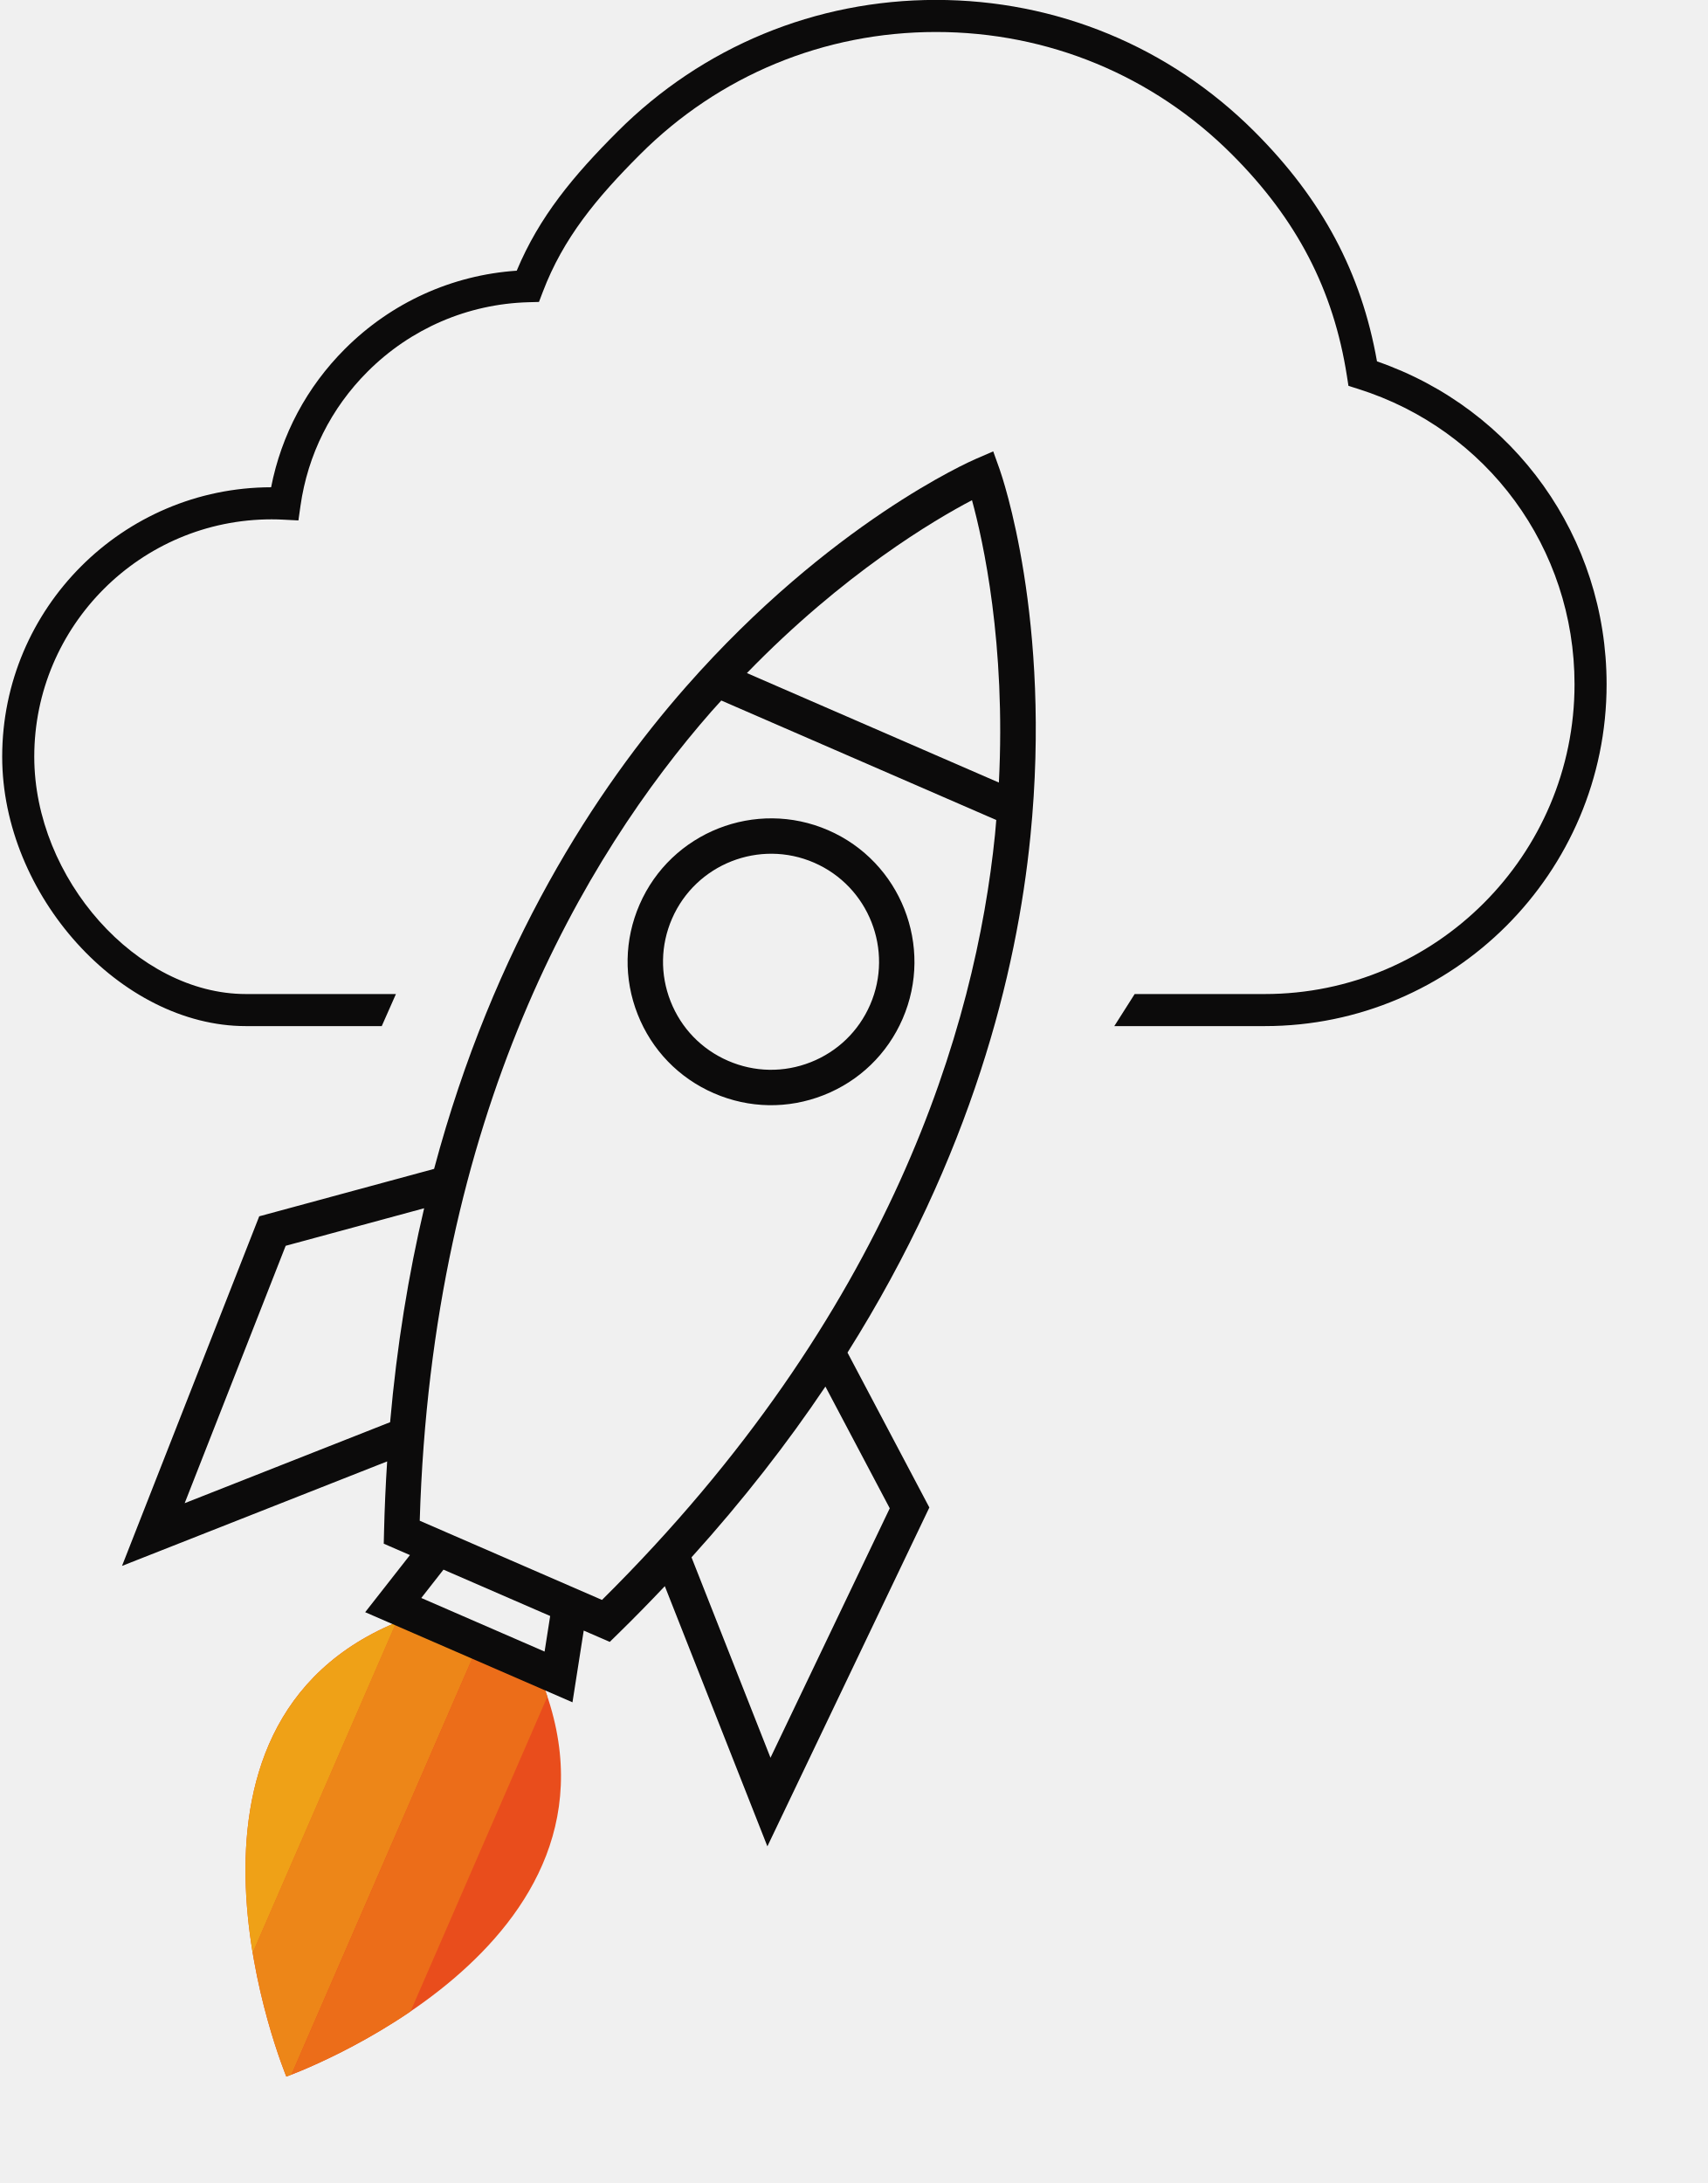
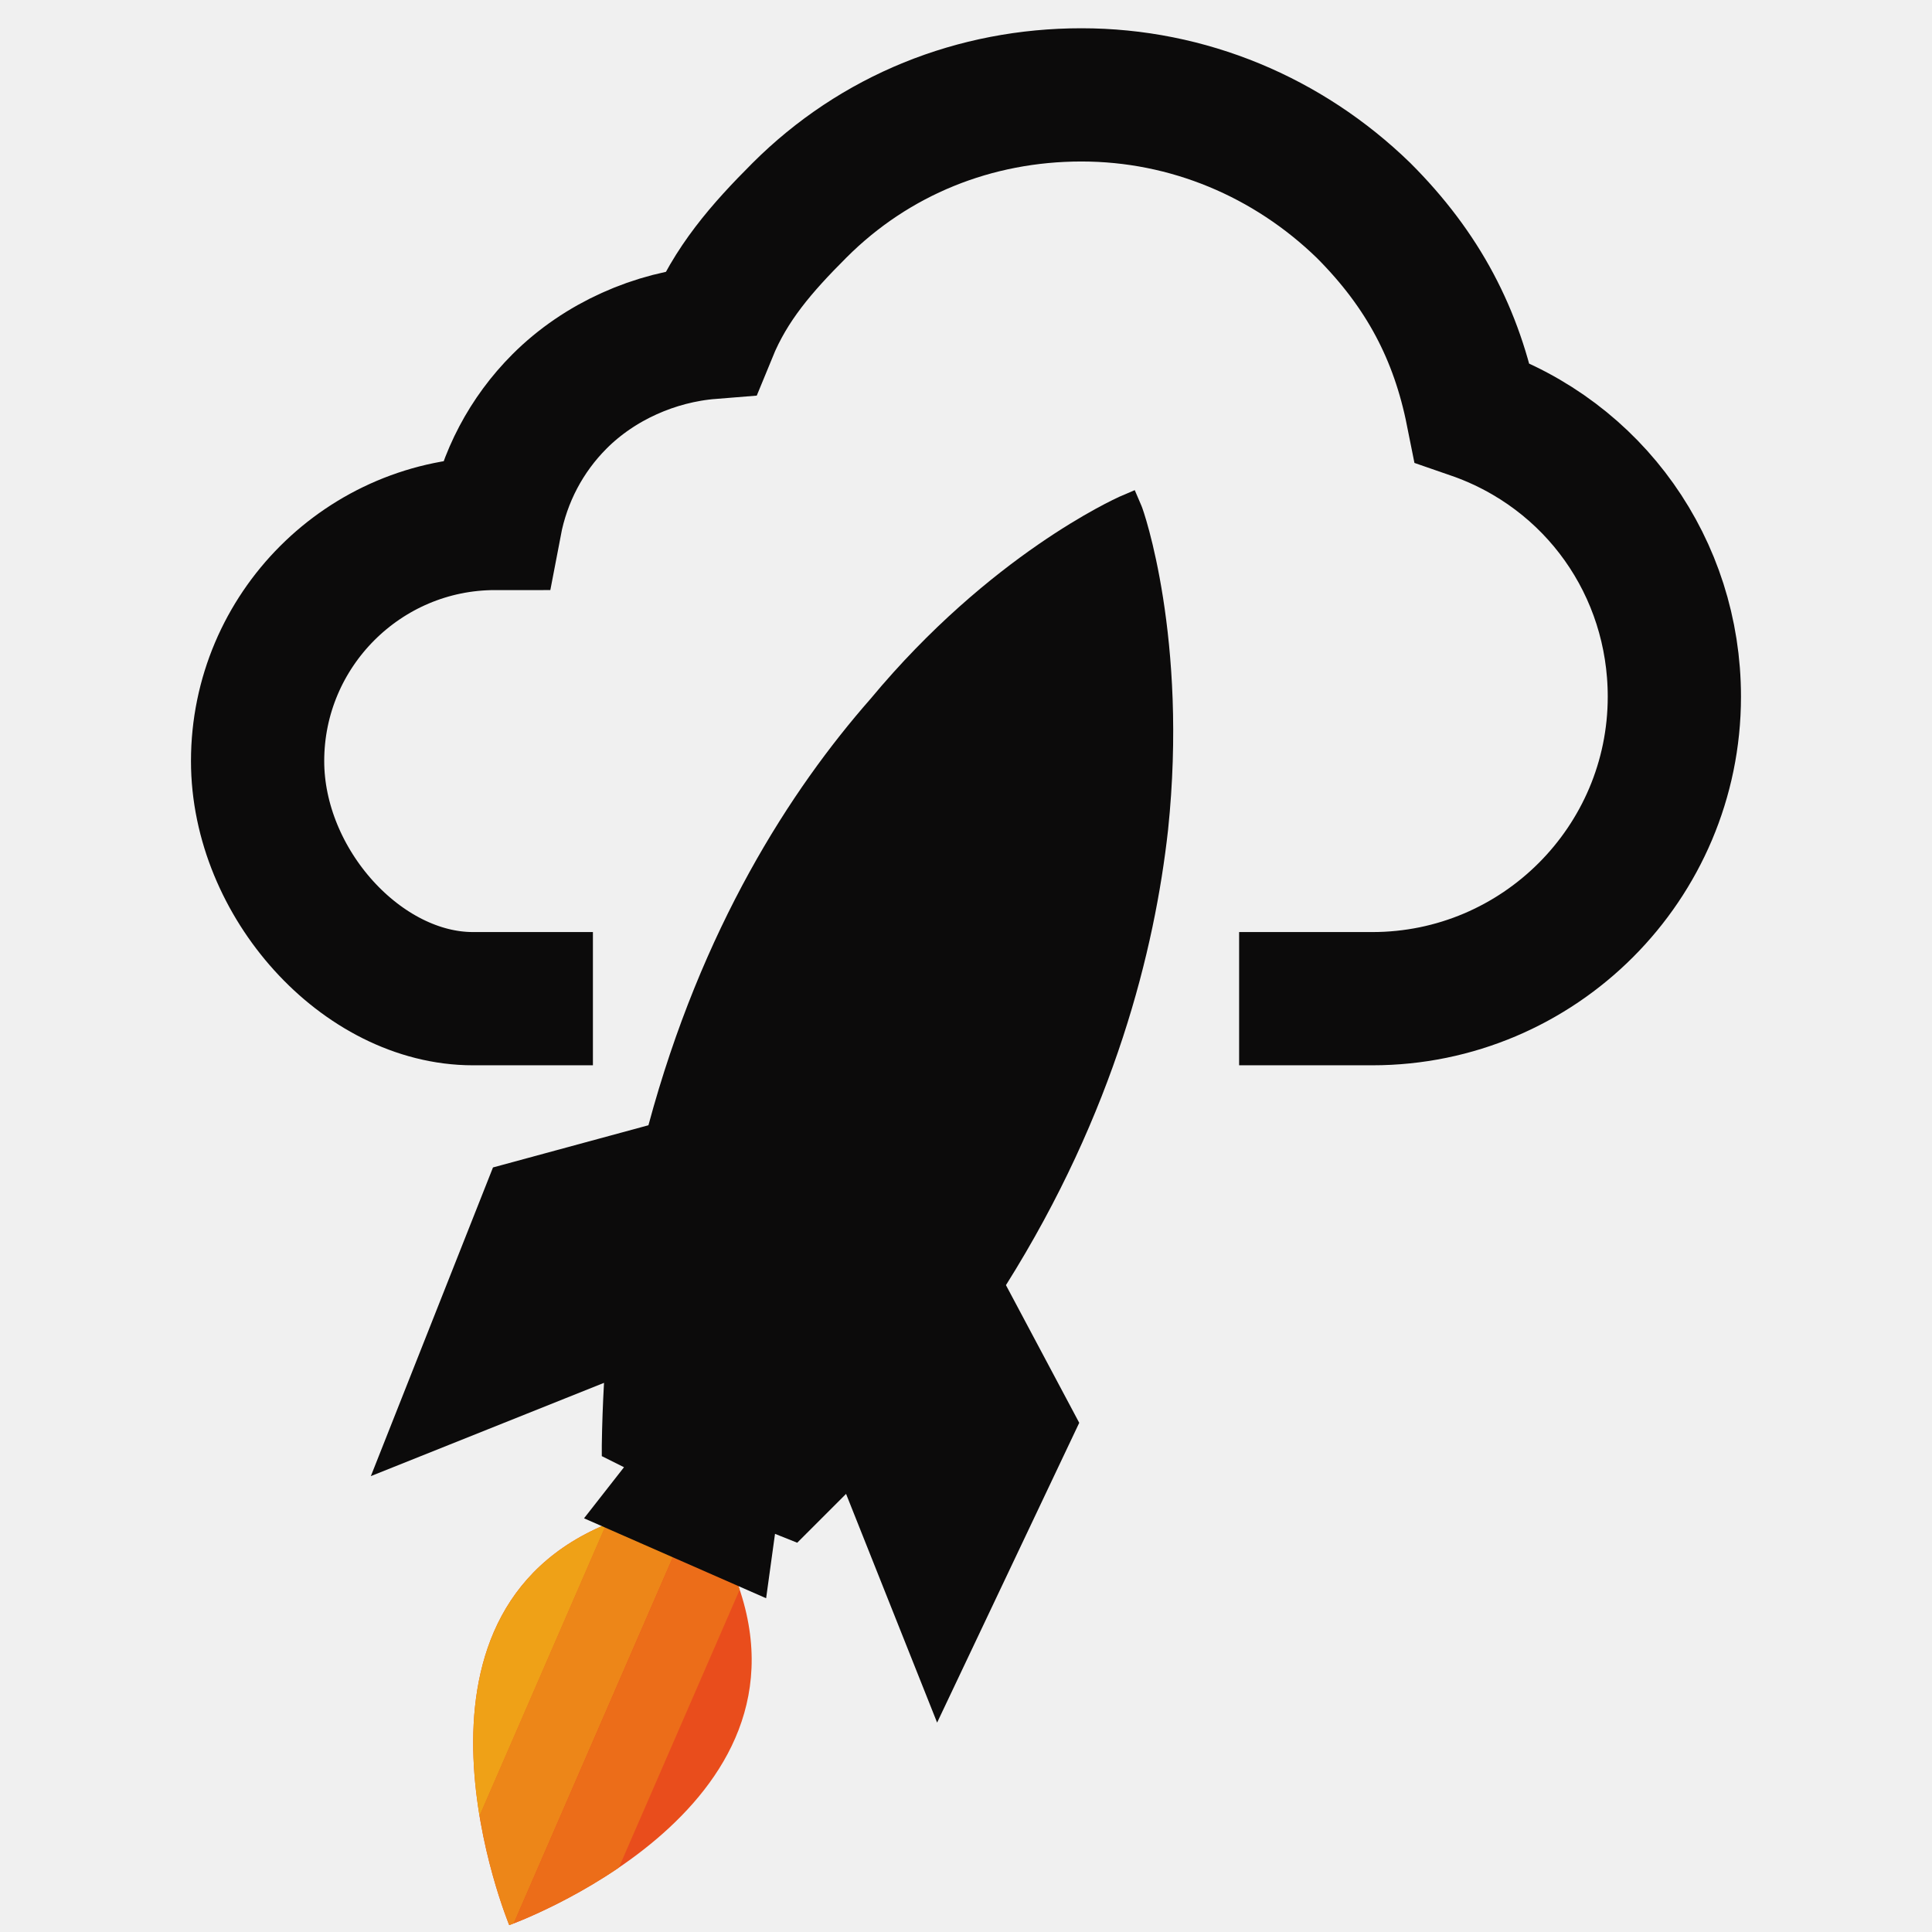
- <svg xmlns="http://www.w3.org/2000/svg" height="115.7" width="90.5">
+ <svg xmlns="http://www.w3.org/2000/svg" height="116" width="116">
+   <style>
+     .rocket {
+       fill: #0c0b0b;
+     }
+ 
+     .cloud {
+       stroke: #0c0b0b;
+       fill: transparent;
+       stroke-width: 60px;
+       stroke-alignment: inner;
+     }
+   </style>
  <defs>
-     <clipPath id="a">
-       <path d="M0 916.676V0h1700.79v916.676z" />
-     </clipPath>
-     <clipPath id="b">
+     <clipPath id="fire">
      <path d="M200.141 231.18C96.106 190.168 154.32 49.8 154.32 49.8s143.301 51.247 101.555 157.161l-55.734 24.219" />
    </clipPath>
-     <clipPath id="c">
-       <path d="M0 916.676V0h1700.79v916.676z" />
+     <mask id="window">
+       <rect x="0" y="0" width="600" height="600" fill="white" />
+       <circle cx="346" cy="493" r="40" transform="matrix(.13333 0 0 -.13333 10 122.227)" />
+     </mask>
+     <clipPath id="rocket">
+       <path transform="matrix(.13333 0 0 -.13333 10 122.227)" d="M429 693c-2-1-58-26-112-91-36-41-76-103-100-192l-70-19-55-139 105 42a683 683 0 0 1-1-28l0-5 10-5-18-23 82-36 4 29 10-4 3 3c6 6 13 13 19 19l41-103 64 135-33 62c49 78 67 151 73 205 9 86-11 144-12 146l-3 7-7-3" />
    </clipPath>
  </defs>
-   <g clip-path="url(#a)" transform="matrix(.13333 0 0 -.13333 -5.4 116.7)">
-     <path class="cloud" d="M192.25 467.383h-54.031c-49.782 0-96.848 52.047-96.848 107.097 0 58.989 47.934 106.993 106.899 107.098 4.089 20.899 14.164 39.809 29.335 54.985 18.411 18.414 42.524 29.363 68.297 31.105 8.993 21.535 22.582 37.793 40.059 55.27 33.766 33.769 78.73 52.367 126.613 52.367 47.887 0 92.852-18.598 126.621-52.367 26.895-26.895 42.426-56.004 48.672-91.317 54.762-18.953 91.27-70.043 91.27-128.359 0-74.922-60.957-135.879-135.883-135.879h-59.809l8.098 12.746h51.711c67.898 0 123.137 55.238 123.137 123.133 0 54.039-34.598 101.23-86.094 117.437l-3.774 1.188-.609 3.91c-5.344 34.262-19.875 62.266-45.734 88.125-31.364 31.363-73.129 48.633-117.606 48.633-44.472 0-86.242-17.27-117.597-48.633-17.356-17.352-30.582-33.297-38.711-54.688l-1.52-3.988-4.258-.117c-24.086-.684-46.765-10.481-63.867-27.578-14.558-14.559-23.785-33.016-26.68-53.383l-.82-5.777-5.824.304c-1.621.09-3.238.133-4.828.133-52.024 0-94.348-42.324-94.348-94.348 0-48.496 40.867-94.351 84.098-94.351h59.668l-5.637-12.746" fill="#0c0b0b" />
-     <path class="fire" d="M200.141 231.18C96.106 190.168 154.32 49.8 154.32 49.8s143.301 51.247 101.555 157.161l-55.734 24.219" fill="#e94d1c" />
+   <g transform="matrix(.13333 0 0 -.13333 10 122.227)">
+     <path class="cloud" d="M192 467h-54c-50 0-97 52-97 107 0 59 48 107 107 107 4 21 14 40 29 55 18 18 43 29 68 31 9 22 23 38 40 55 34 34 79 52 127 52 48 0 93-19 127-52 27-27 42-56 49-91 55-19 91-70 91-128 0-75-61-136-136-136h-60" />
  </g>
-   <g class="fire" clip-path="url(#b)" transform="matrix(.13333 0 0 -.13333 -5.4 116.7)">
+   <g clip-path="url(#fire)" transform="matrix(.13333 0 0 -.13333 10 122.227)">
+     <path d="M200.141 231.18C96.106 190.168 154.32 49.8 154.32 49.8s143.301 51.247 101.555 157.161l-55.734 24.219" fill="#e94d1c" />
    <path d="M154.32 49.8s-8.722 21.028-13.379 49.188l57.067 131.325c.699.292 1.418.582 2.133.867l29.172-12.676L156.34 50.566c-1.309-.511-2.02-.765-2.02-.765" fill="#ed8618" />
    <path d="M156.34 50.566l72.973 167.938 26.562-11.543a122.85 122.85 0 0 0 2.219-6.09L203.699 75.703c-21.062-14.355-41.082-22.691-47.359-25.137" fill="#ec6d19" />
    <path d="M168.699 246.719L92.992 72.496l30.653-13.32 75.707 174.222-30.653 13.321" fill="#efa117" />
  </g>
-   <g clip-path="url(#c)" fill="#0c0b0b" transform="matrix(.13333 0 0 -.13333 -5.4 116.7)">
-     <path class="rocket" d="M437.566 564.195l-100.16 43.52c38.477 39.668 74.602 60.933 89.469 68.719 4.438-16.184 13.492-57.071 10.691-112.239zM279.801 239.281l-72.453 31.481C212.195 432.707 272.93 535 323.297 592.461c1.308 1.496 2.609 2.898 3.922 4.348l109.308-47.504c-.172-1.942-.304-3.852-.507-5.821-7.707-75.996-41.137-190.16-156.219-304.203zm114.383 36.422l-47.403-99.152-31.398 79.66c20.613 22.82 38.234 45.547 53.226 67.883zM256.98 218.75l-49.015 21.305 8.82 11.265 42.414-18.429zm-143.07 58.988l40.149 102.313 55.039 14.922c-6.168-26.133-10.832-54.457-13.524-85.043zm314.52 415.125c-2.34-1.011-58-25.511-115.207-90.547-35.723-40.605-76.453-102.914-100.164-191.691l-69.512-18.852-54.54-138.972 105.391 41.543a683.195 683.195 0 0 1-1.238-27.981l-.113-4.73 10.41-4.524-17.793-22.707 82.402-35.812 4.469 28.508 10.348-4.5 3.383 3.308c6.425 6.278 12.558 12.563 18.507 18.848l40.77-103.43 64.383 134.699-32.539 61.575c49.355 78.386 67.32 151.144 72.711 205.23 8.59 86.16-11.399 143.535-12.25 145.938l-2.528 7.074-6.89-2.977" />
-     <path class="window" d="M386.383 475.855c-4.57-10.515-12.965-18.621-23.633-22.828-10.672-4.207-22.336-4.004-32.852.567-10.519 4.57-18.628 12.961-22.832 23.629-4.207 10.668-4.003 22.34.567 32.855 4.715 10.856 13.406 18.781 23.637 22.813 10.23 4.031 21.992 4.172 32.847-.547 21.711-9.438 31.699-34.774 22.266-56.489zm-91.656 39.829c-6.071-13.965-6.336-29.457-.75-43.618 5.586-14.168 16.343-25.312 30.308-31.375 13.969-6.07 29.461-6.339 43.625-.753 14.164 5.582 25.309 16.347 31.375 30.312 12.528 28.824-.734 62.473-29.558 74.996-28.829 12.527-62.477-.734-75-29.562" />
+   <g clip-path="url(#rocket)">
+     <rect class="rocket" width="116" height="116" />
  </g>
</svg>
